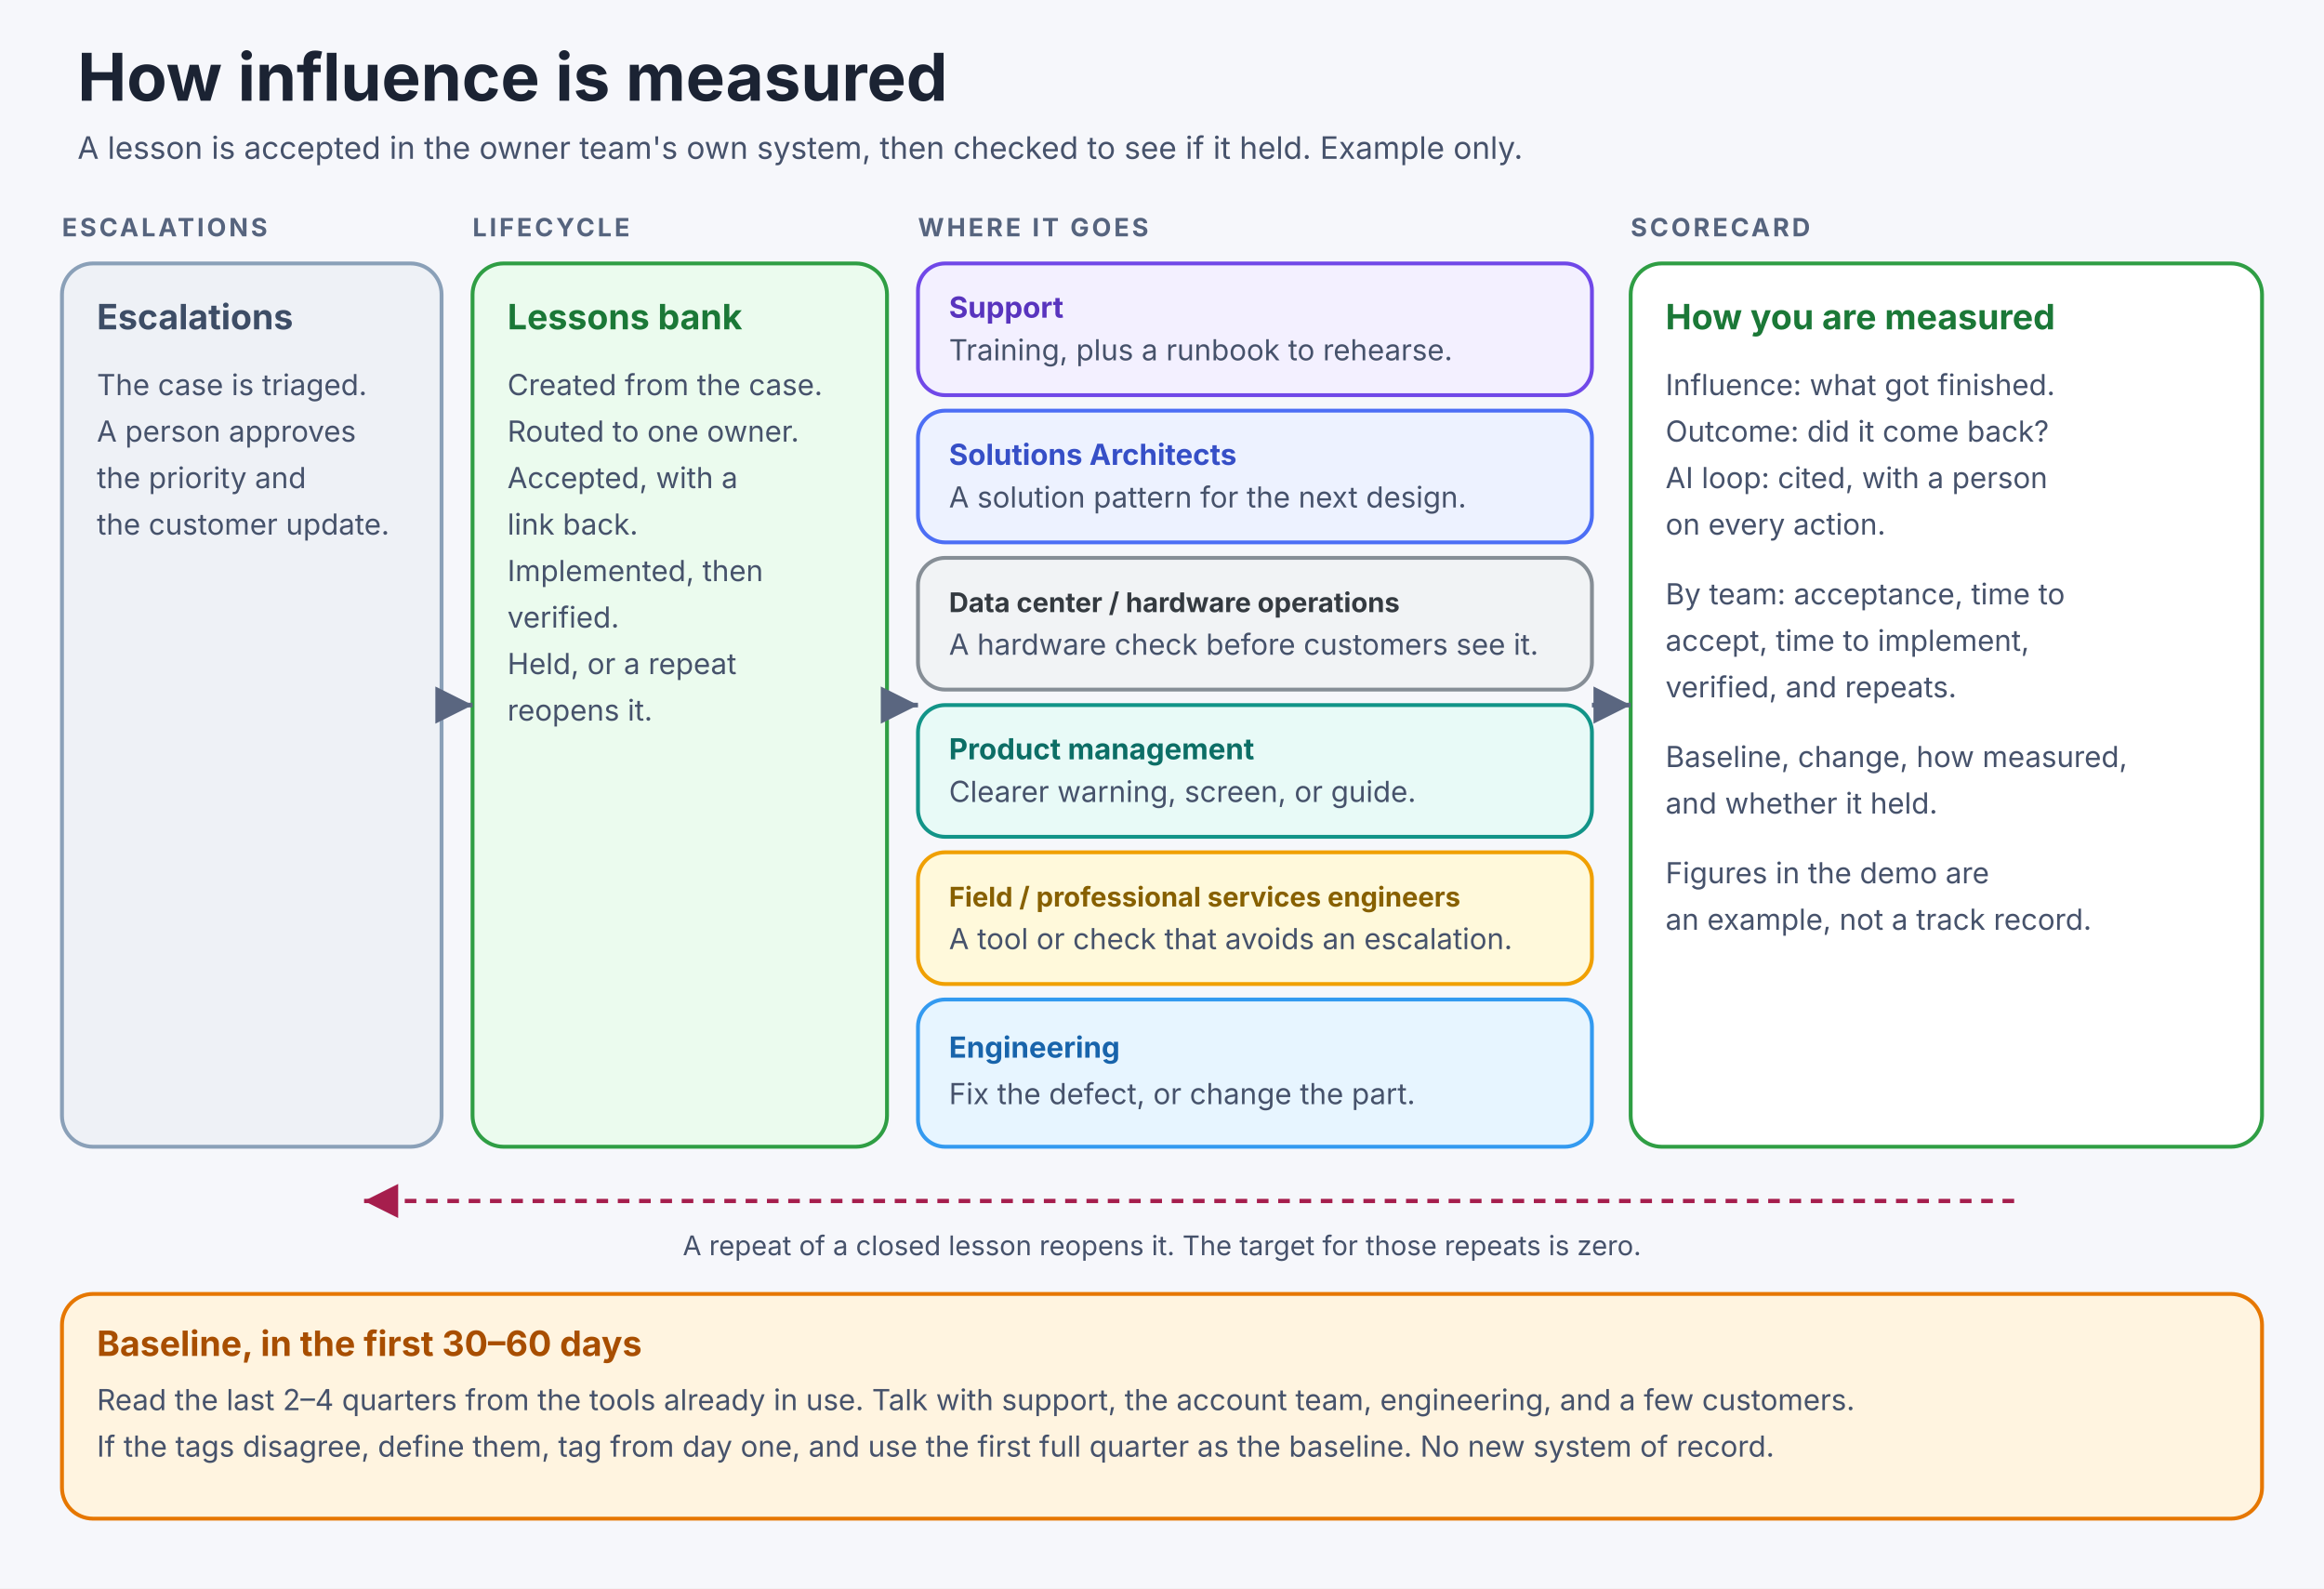
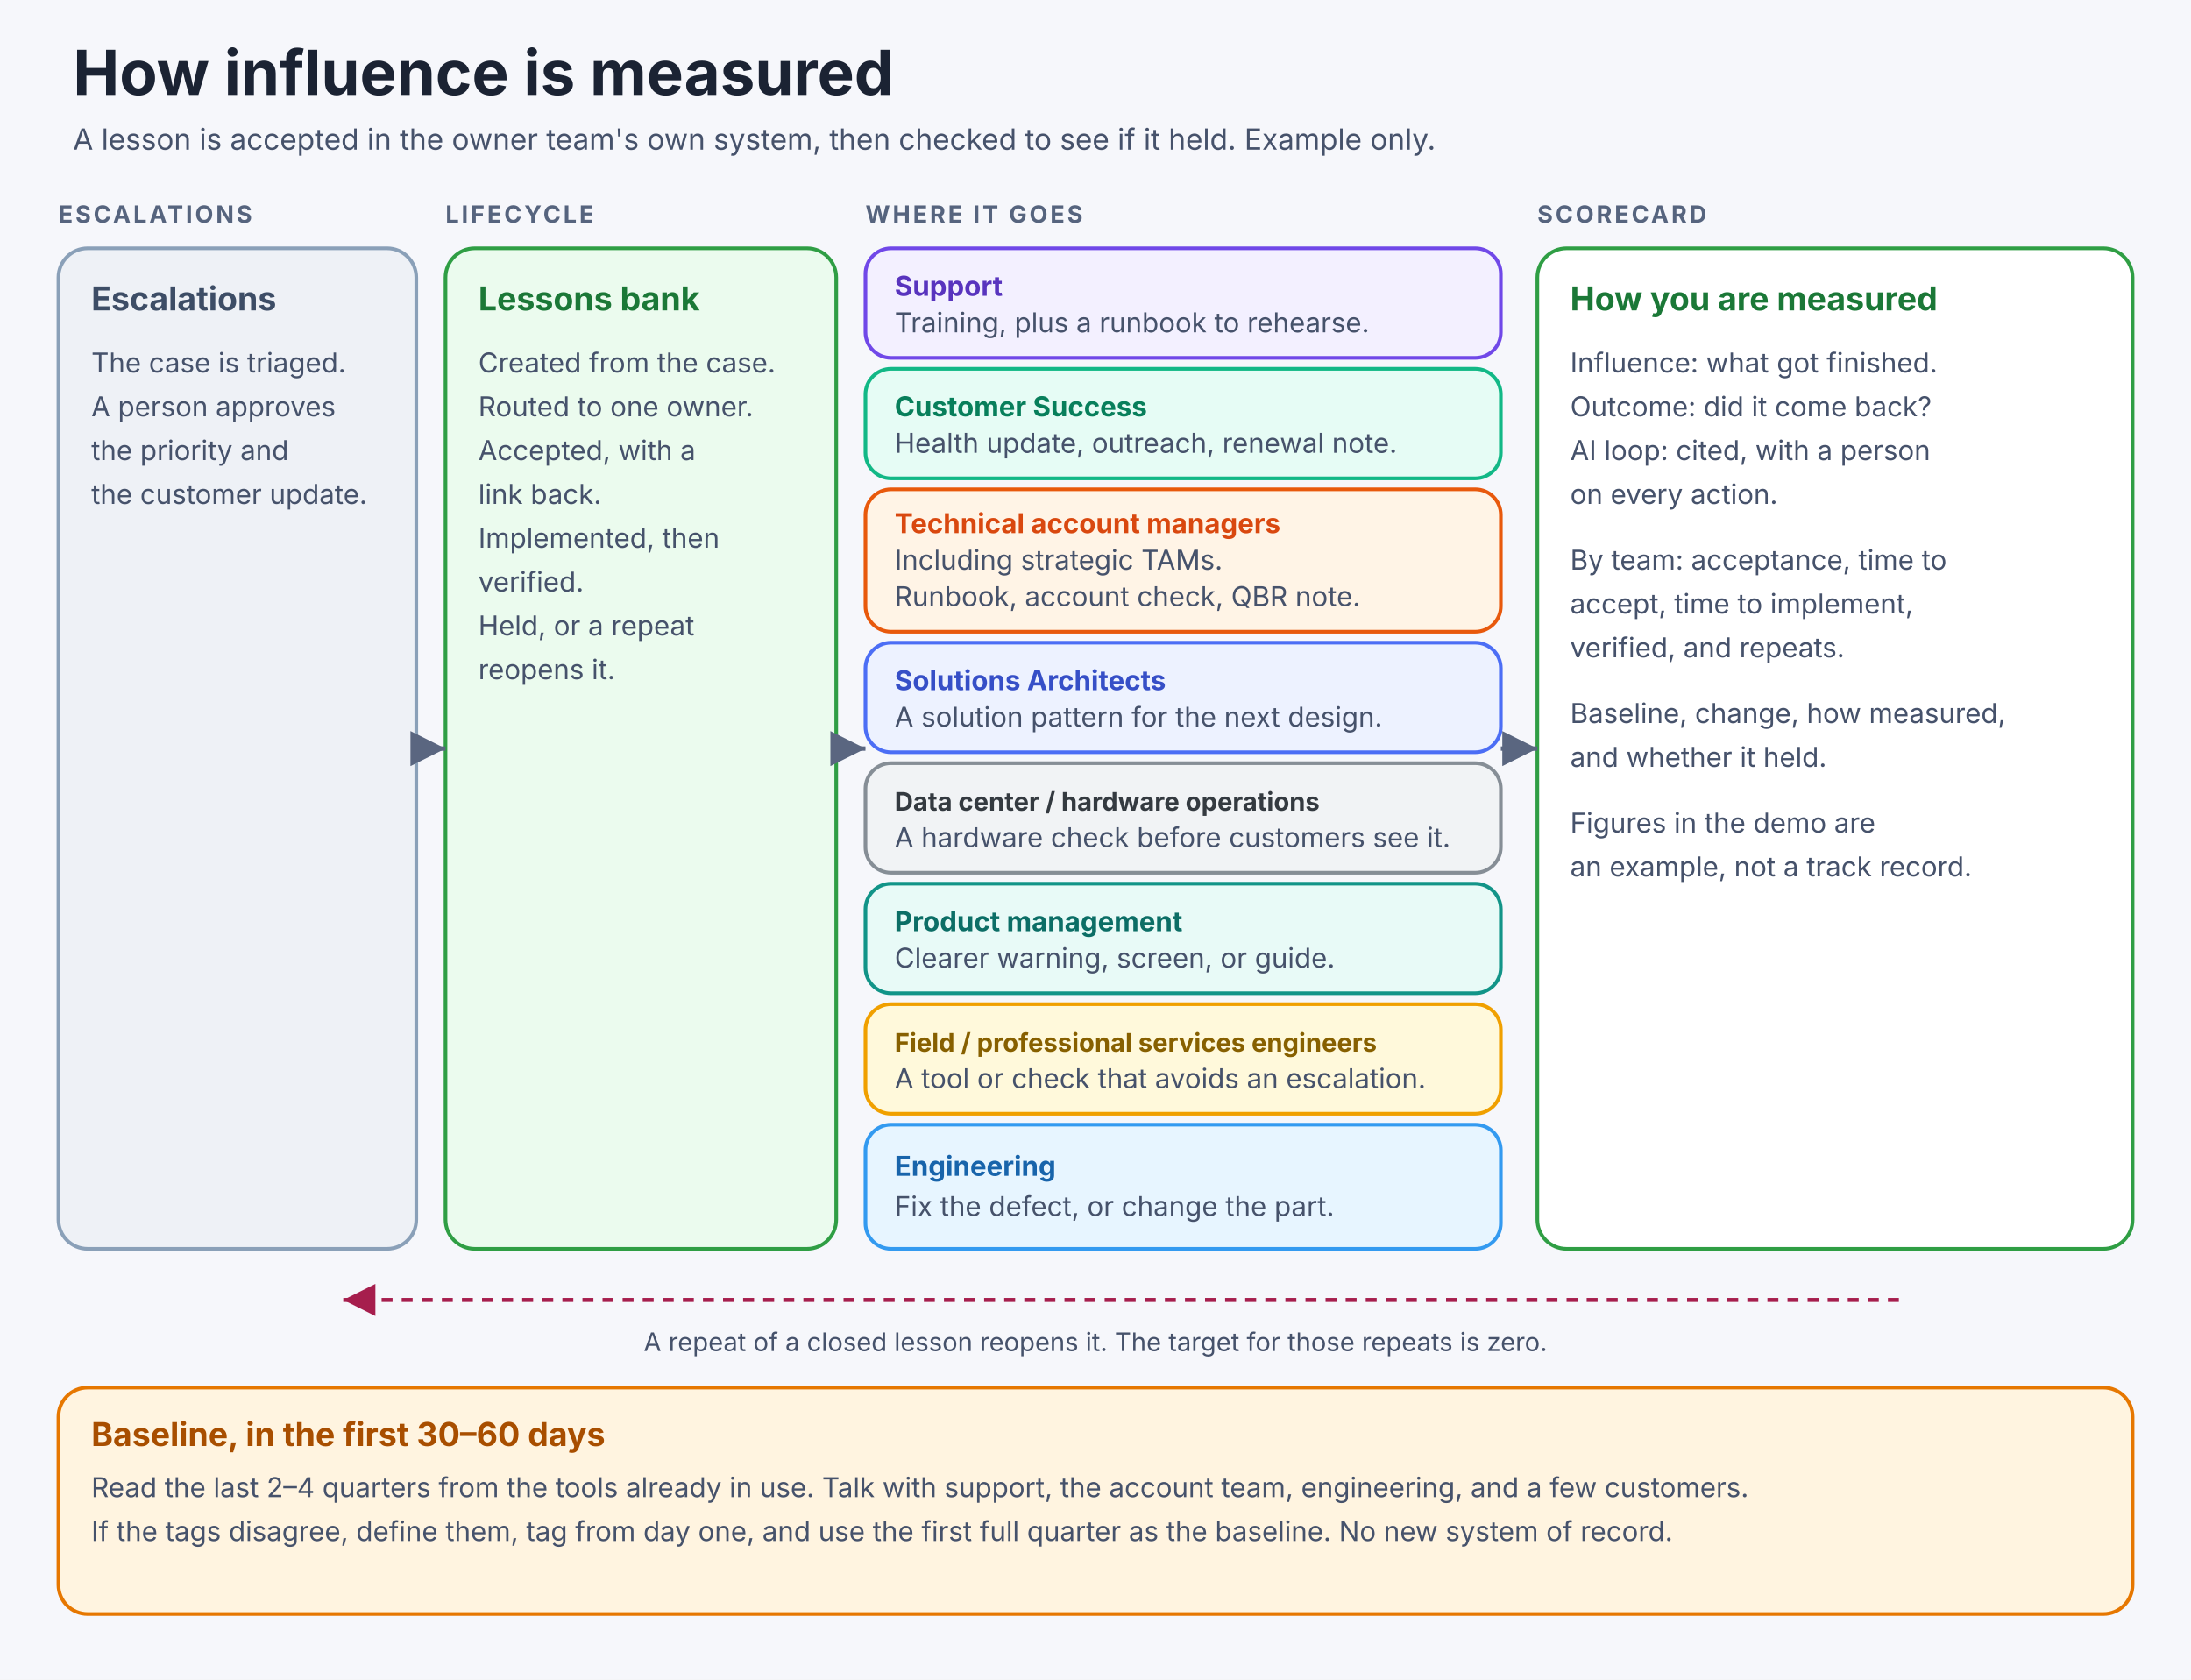
- <svg xmlns="http://www.w3.org/2000/svg" viewBox="0 0 1200 820" width="1200" height="820" role="img" aria-labelledby="title description">
+ <svg xmlns="http://www.w3.org/2000/svg" viewBox="0 0 1200 920" width="1200" height="920" role="img" aria-labelledby="title description">
  <defs>
    <marker id="arrow" markerWidth="9" markerHeight="9" refX="8" refY="4" orient="auto">
      <path d="M0 0L8 4L0 8z" fill="#5a6680" />
    </marker>
    <marker id="back" markerWidth="9" markerHeight="9" refX="8" refY="4" orient="auto">
      <path d="M0 0L8 4L0 8z" fill="#a61e4d" />
    </marker>
  </defs>
  <style>
text{font-family:Inter,Arial,sans-serif}.title{font-size:34px;font-weight:700;fill:#1b2333}.subtitle{font-size:16px;fill:#46526b}.label{font-size:13px;font-weight:700;letter-spacing:1.4px;fill:#56647e}.cardTitle{font-size:18px;font-weight:700}.teamTitle{font-size:15px;font-weight:700}.longTitle{font-size:14px;font-weight:700}.body{font-size:15px;fill:#46526b}.small{font-size:14px;fill:#46526b}
</style>
-   <rect width="1200" height="820" fill="#f6f7fb" />
+   <rect width="1200" height="920" fill="#f6f7fb" />
  <text x="40" y="52" class="title">How influence is measured</text>
  <text x="40" y="82" class="subtitle">A lesson is accepted in the owner team's own system, then checked to see if it held. Example only.</text>
  <text x="32" y="122" class="label">ESCALATIONS</text>
  <text x="244" y="122" class="label">LIFECYCLE</text>
  <text x="474" y="122" class="label">WHERE IT GOES</text>
  <text x="842" y="122" class="label">SCORECARD</text>
-   <rect x="32" y="136" width="196" height="456" rx="16" fill="#eef1f6" stroke="#8aa0b8" stroke-width="2" />
+   <rect x="32" y="136" width="196" height="548" rx="16" fill="#eef1f6" stroke="#8aa0b8" stroke-width="2" />
  <g fill="#3d4d66">
    <text x="50" y="170" class="cardTitle">Escalations</text>
  </g>
  <text x="50" y="204" class="body">The case is triaged.</text>
  <text x="50" y="228" class="body">A person approves</text>
  <text x="50" y="252" class="body">the priority and</text>
  <text x="50" y="276" class="body">the customer update.</text>
-   <rect x="244" y="136" width="214" height="456" rx="16" fill="#ebfbee" stroke="#2f9e44" stroke-width="2" />
+   <rect x="244" y="136" width="214" height="548" rx="16" fill="#ebfbee" stroke="#2f9e44" stroke-width="2" />
  <g fill="#1b7837">
    <text x="262" y="170" class="cardTitle">Lessons bank</text>
  </g>
  <text x="262" y="204" class="body">Created from the case.</text>
  <text x="262" y="228" class="body">Routed to one owner.</text>
  <text x="262" y="252" class="body">Accepted, with a</text>
  <text x="262" y="276" class="body">link back.</text>
  <text x="262" y="300" class="body">Implemented, then</text>
  <text x="262" y="324" class="body">verified.</text>
  <text x="262" y="348" class="body">Held, or a repeat</text>
  <text x="262" y="372" class="body">reopens it.</text>
-   <rect x="474" y="136" width="348" height="68" rx="14" fill="#f3f0ff" stroke="#7048e8" stroke-width="2" />
+   <rect x="474" y="136" width="348" height="60" rx="14" fill="#f3f0ff" stroke="#7048e8" stroke-width="2" />
  <g fill="#5834be">
-     <text x="490" y="164" class="teamTitle">Support</text>
+     <text x="490" y="162" class="teamTitle">Support</text>
  </g>
-   <text x="490" y="186" class="body">Training, plus a runbook to rehearse.</text>
-   <rect x="474" y="212" width="348" height="68" rx="14" fill="#edf2ff" stroke="#4c6ef5" stroke-width="2" />
+   <text x="490" y="182" class="body">Training, plus a runbook to rehearse.</text>
+   <rect x="474" y="202" width="348" height="60" rx="14" fill="#e6fcf5" stroke="#12b886" stroke-width="2" />
+   <g fill="#087f5b">
+     <text x="490" y="228" class="teamTitle">Customer Success</text>
+   </g>
+   <text x="490" y="248" class="body">Health update, outreach, renewal note.</text>
+   <rect x="474" y="268" width="348" height="78" rx="14" fill="#fff4e6" stroke="#e8590c" stroke-width="2" />
+   <g fill="#d9480f">
+     <text x="490" y="292" class="teamTitle">Technical account managers</text>
+   </g>
+   <text x="490" y="312" class="body">Including strategic TAMs.</text>
+   <text x="490" y="332" class="body">Runbook, account check, QBR note.</text>
+   <rect x="474" y="352" width="348" height="60" rx="14" fill="#edf2ff" stroke="#4c6ef5" stroke-width="2" />
  <g fill="#364fc7">
-     <text x="490" y="240" class="teamTitle">Solutions Architects</text>
+     <text x="490" y="378" class="teamTitle">Solutions Architects</text>
  </g>
-   <text x="490" y="262" class="body">A solution pattern for the next design.</text>
-   <rect x="474" y="288" width="348" height="68" rx="14" fill="#f1f3f5" stroke="#868e96" stroke-width="2" />
+   <text x="490" y="398" class="body">A solution pattern for the next design.</text>
+   <rect x="474" y="418" width="348" height="60" rx="14" fill="#f1f3f5" stroke="#868e96" stroke-width="2" />
  <g fill="#343a40">
-     <text x="490" y="316" class="longTitle">Data center / hardware operations</text>
+     <text x="490" y="444" class="longTitle">Data center / hardware operations</text>
  </g>
-   <text x="490" y="338" class="body">A hardware check before customers see it.</text>
-   <rect x="474" y="364" width="348" height="68" rx="14" fill="#e8faf7" stroke="#129488" stroke-width="2" />
+   <text x="490" y="464" class="body">A hardware check before customers see it.</text>
+   <rect x="474" y="484" width="348" height="60" rx="14" fill="#e8faf7" stroke="#129488" stroke-width="2" />
  <g fill="#0c6e66">
-     <text x="490" y="392" class="teamTitle">Product management</text>
+     <text x="490" y="510" class="teamTitle">Product management</text>
  </g>
-   <text x="490" y="414" class="body">Clearer warning, screen, or guide.</text>
-   <rect x="474" y="440" width="348" height="68" rx="14" fill="#fff9db" stroke="#f0a000" stroke-width="2" />
+   <text x="490" y="530" class="body">Clearer warning, screen, or guide.</text>
+   <rect x="474" y="550" width="348" height="60" rx="14" fill="#fff9db" stroke="#f0a000" stroke-width="2" />
  <g fill="#876000">
-     <text x="490" y="468" class="longTitle">Field / professional services engineers</text>
+     <text x="490" y="576" class="longTitle">Field / professional services engineers</text>
  </g>
-   <text x="490" y="490" class="body">A tool or check that avoids an escalation.</text>
-   <rect x="474" y="516" width="348" height="76" rx="14" fill="#e7f5ff" stroke="#339af0" stroke-width="2" />
+   <text x="490" y="596" class="body">A tool or check that avoids an escalation.</text>
+   <rect x="474" y="616" width="348" height="68" rx="14" fill="#e7f5ff" stroke="#339af0" stroke-width="2" />
  <g fill="#1864ab">
-     <text x="490" y="546" class="teamTitle">Engineering</text>
+     <text x="490" y="644" class="teamTitle">Engineering</text>
  </g>
-   <text x="490" y="570" class="body">Fix the defect, or change the part.</text>
-   <rect x="842" y="136" width="326" height="456" rx="16" fill="#ffffff" stroke="#2f9e44" stroke-width="2" />
+   <text x="490" y="666" class="body">Fix the defect, or change the part.</text>
+   <rect x="842" y="136" width="326" height="548" rx="16" fill="#ffffff" stroke="#2f9e44" stroke-width="2" />
  <g fill="#1b7837">
    <text x="860" y="170" class="cardTitle">How you are measured</text>
  </g>
  <text x="860" y="204" class="body">Influence: what got finished.</text>
  <text x="860" y="228" class="body">Outcome: did it come back?</text>
  <text x="860" y="252" class="body">AI loop: cited, with a person</text>
  <text x="860" y="276" class="body">on every action.</text>
  <text x="860" y="312" class="body">By team: acceptance, time to</text>
  <text x="860" y="336" class="body">accept, time to implement,</text>
  <text x="860" y="360" class="body">verified, and repeats.</text>
  <text x="860" y="396" class="body">Baseline, change, how measured,</text>
  <text x="860" y="420" class="body">and whether it held.</text>
  <text x="860" y="456" class="body">Figures in the demo are</text>
  <text x="860" y="480" class="body">an example, not a track record.</text>
-   <path d="M228 364H244" fill="none" stroke="#5a6680" stroke-width="2.4" marker-end="url(#arrow)" />
-   <path d="M458 364H474" fill="none" stroke="#5a6680" stroke-width="2.4" marker-end="url(#arrow)" />
-   <path d="M822 364H842" fill="none" stroke="#5a6680" stroke-width="2.4" marker-end="url(#arrow)" />
-   <path d="M1040 620H188" fill="none" stroke="#a61e4d" stroke-width="2.2" stroke-dasharray="6 5" marker-end="url(#back)" />
-   <text x="600" y="648" text-anchor="middle" class="small" fill="#a61e4d">A repeat of a closed lesson reopens it. The target for those repeats is zero.</text>
-   <rect x="32" y="668" width="1136" height="116" rx="16" fill="#fff4e0" stroke="#e67700" stroke-width="2" />
+   <path d="M228 410H244" fill="none" stroke="#5a6680" stroke-width="2.4" marker-end="url(#arrow)" />
+   <path d="M458 410H474" fill="none" stroke="#5a6680" stroke-width="2.4" marker-end="url(#arrow)" />
+   <path d="M822 410H842" fill="none" stroke="#5a6680" stroke-width="2.4" marker-end="url(#arrow)" />
+   <path d="M1040 712H188" fill="none" stroke="#a61e4d" stroke-width="2.2" stroke-dasharray="6 5" marker-end="url(#back)" />
+   <text x="600" y="740" text-anchor="middle" class="small" fill="#a61e4d">A repeat of a closed lesson reopens it. The target for those repeats is zero.</text>
+   <rect x="32" y="760" width="1136" height="124" rx="16" fill="#fff4e0" stroke="#e67700" stroke-width="2" />
  <g fill="#a84e00">
-     <text x="50" y="700" class="cardTitle">Baseline, in the first 30–60 days</text>
+     <text x="50" y="792" class="cardTitle">Baseline, in the first 30–60 days</text>
  </g>
-   <text x="50" y="728" class="body">Read the last 2–4 quarters from the tools already in use. Talk with support, the account team, engineering, and a few customers.</text>
-   <text x="50" y="752" class="body">If the tags disagree, define them, tag from day one, and use the first full quarter as the baseline. No new system of record.</text>
+   <text x="50" y="820" class="body">Read the last 2–4 quarters from the tools already in use. Talk with support, the account team, engineering, and a few customers.</text>
+   <text x="50" y="844" class="body">If the tags disagree, define them, tag from day one, and use the first full quarter as the baseline. No new system of record.</text>
</svg>
